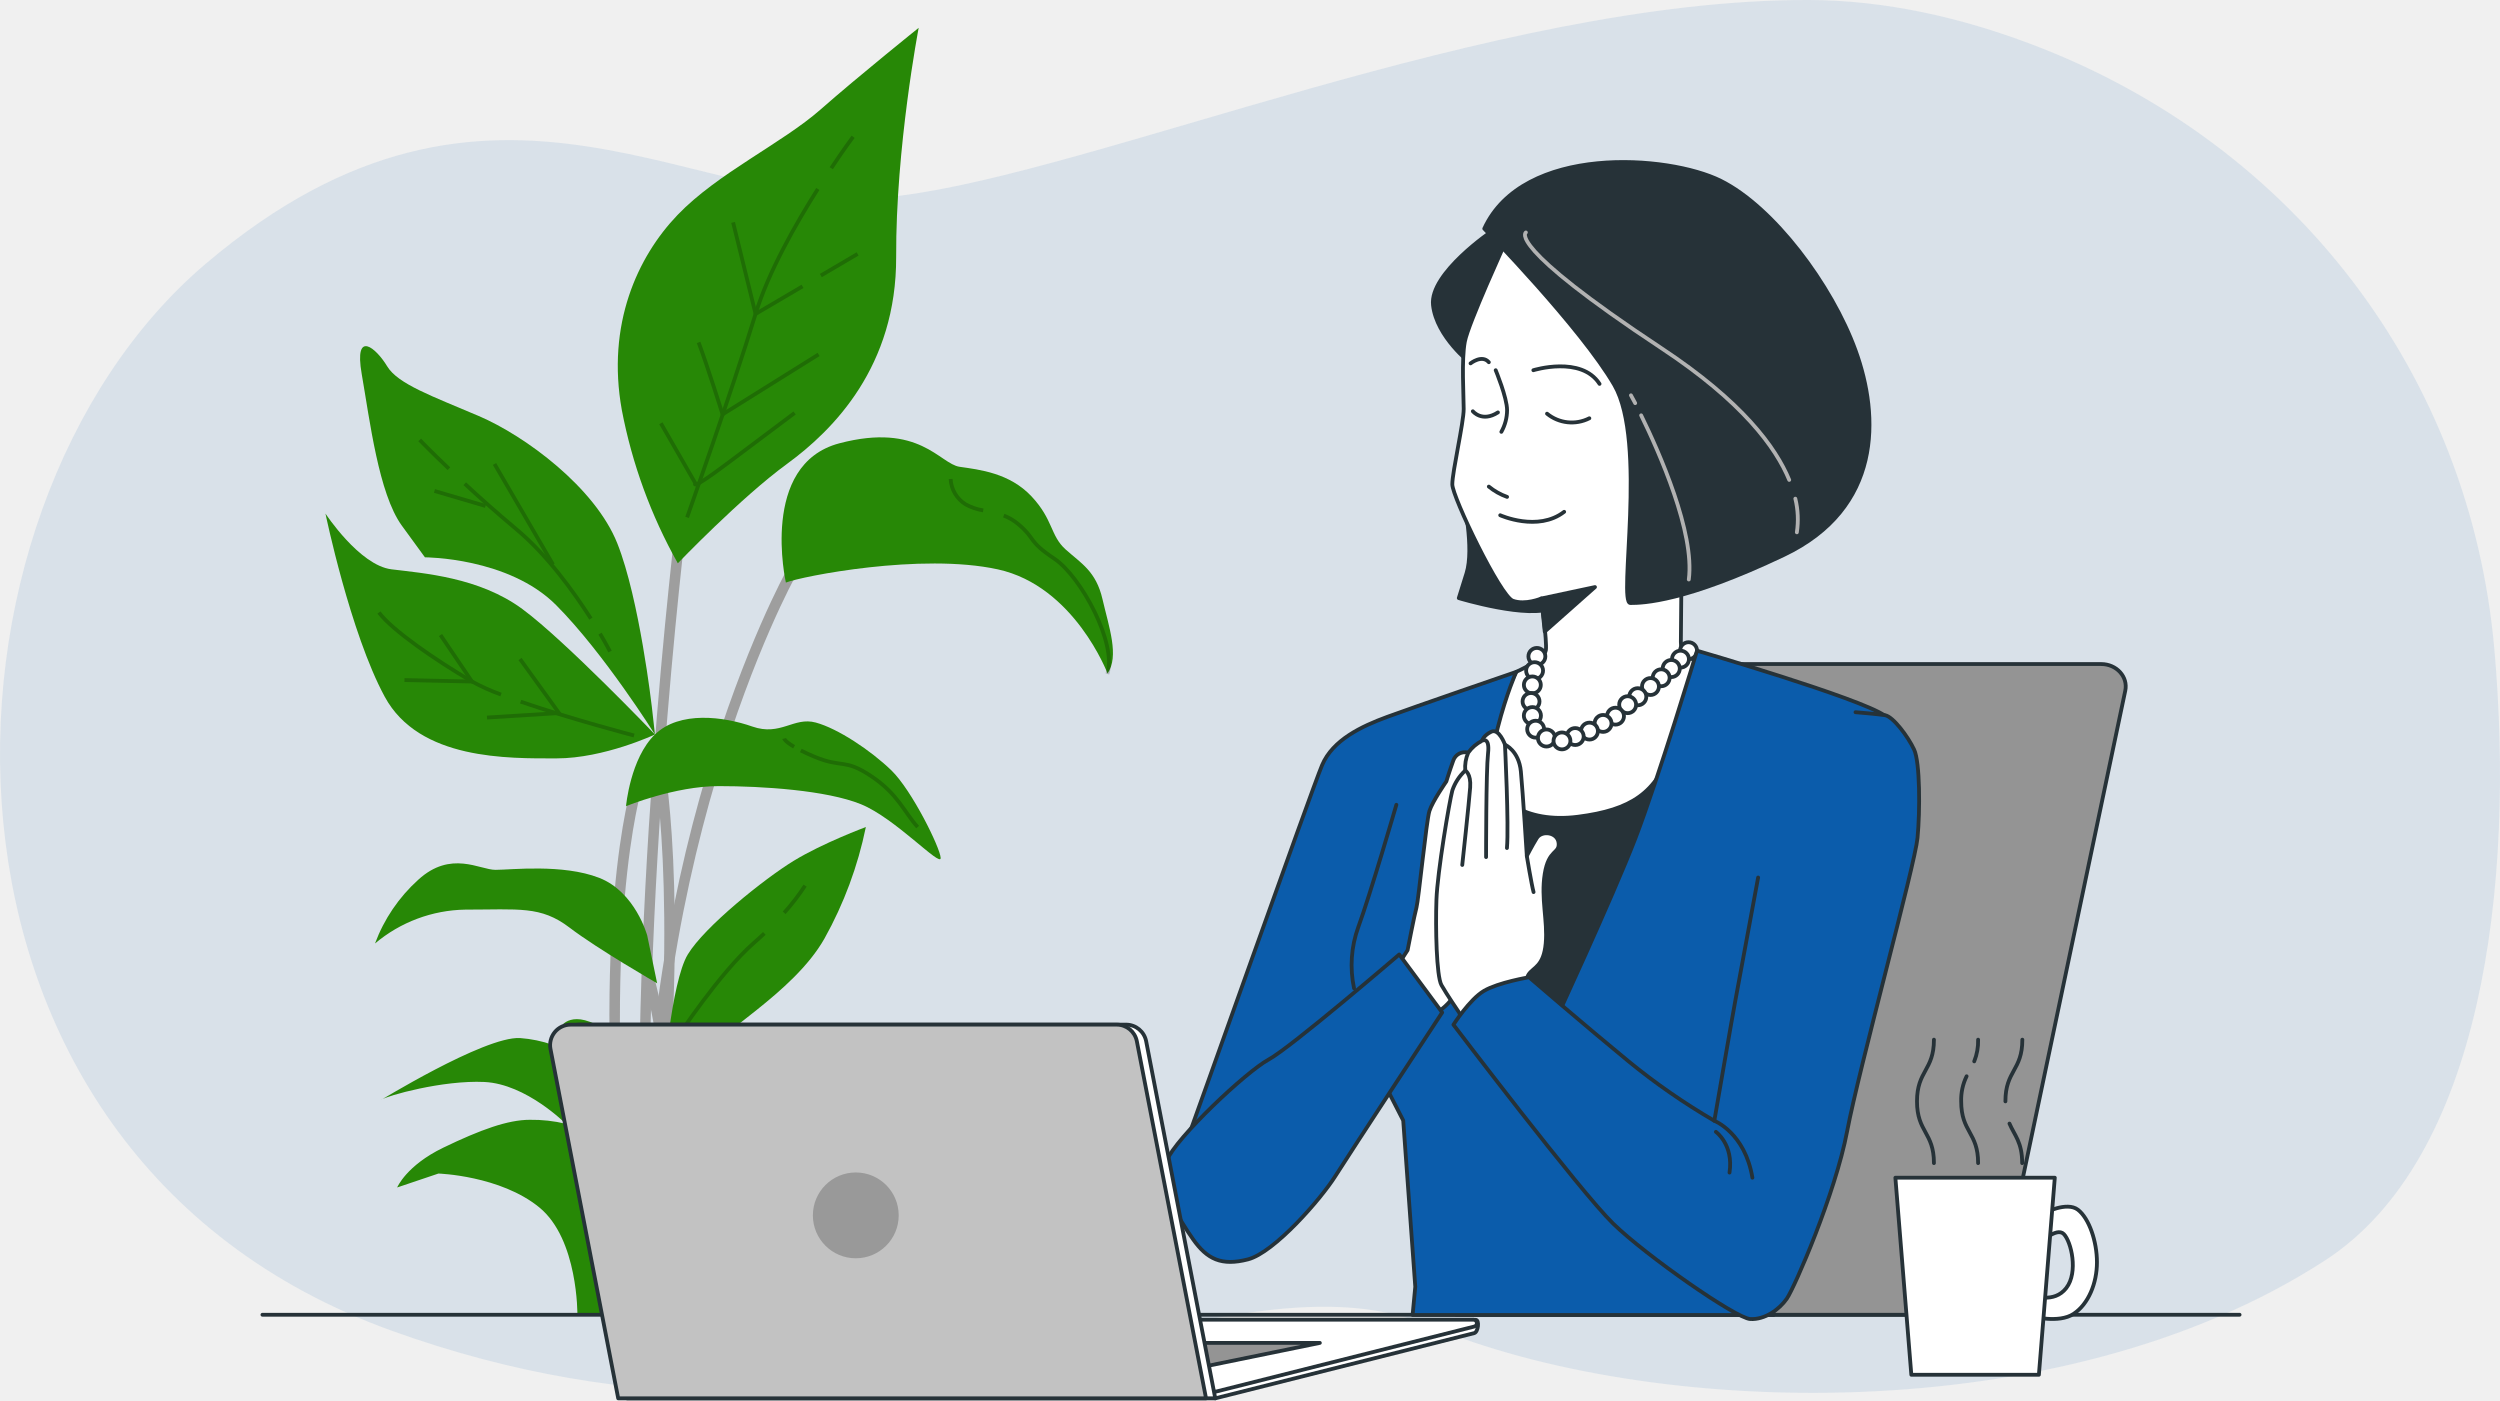
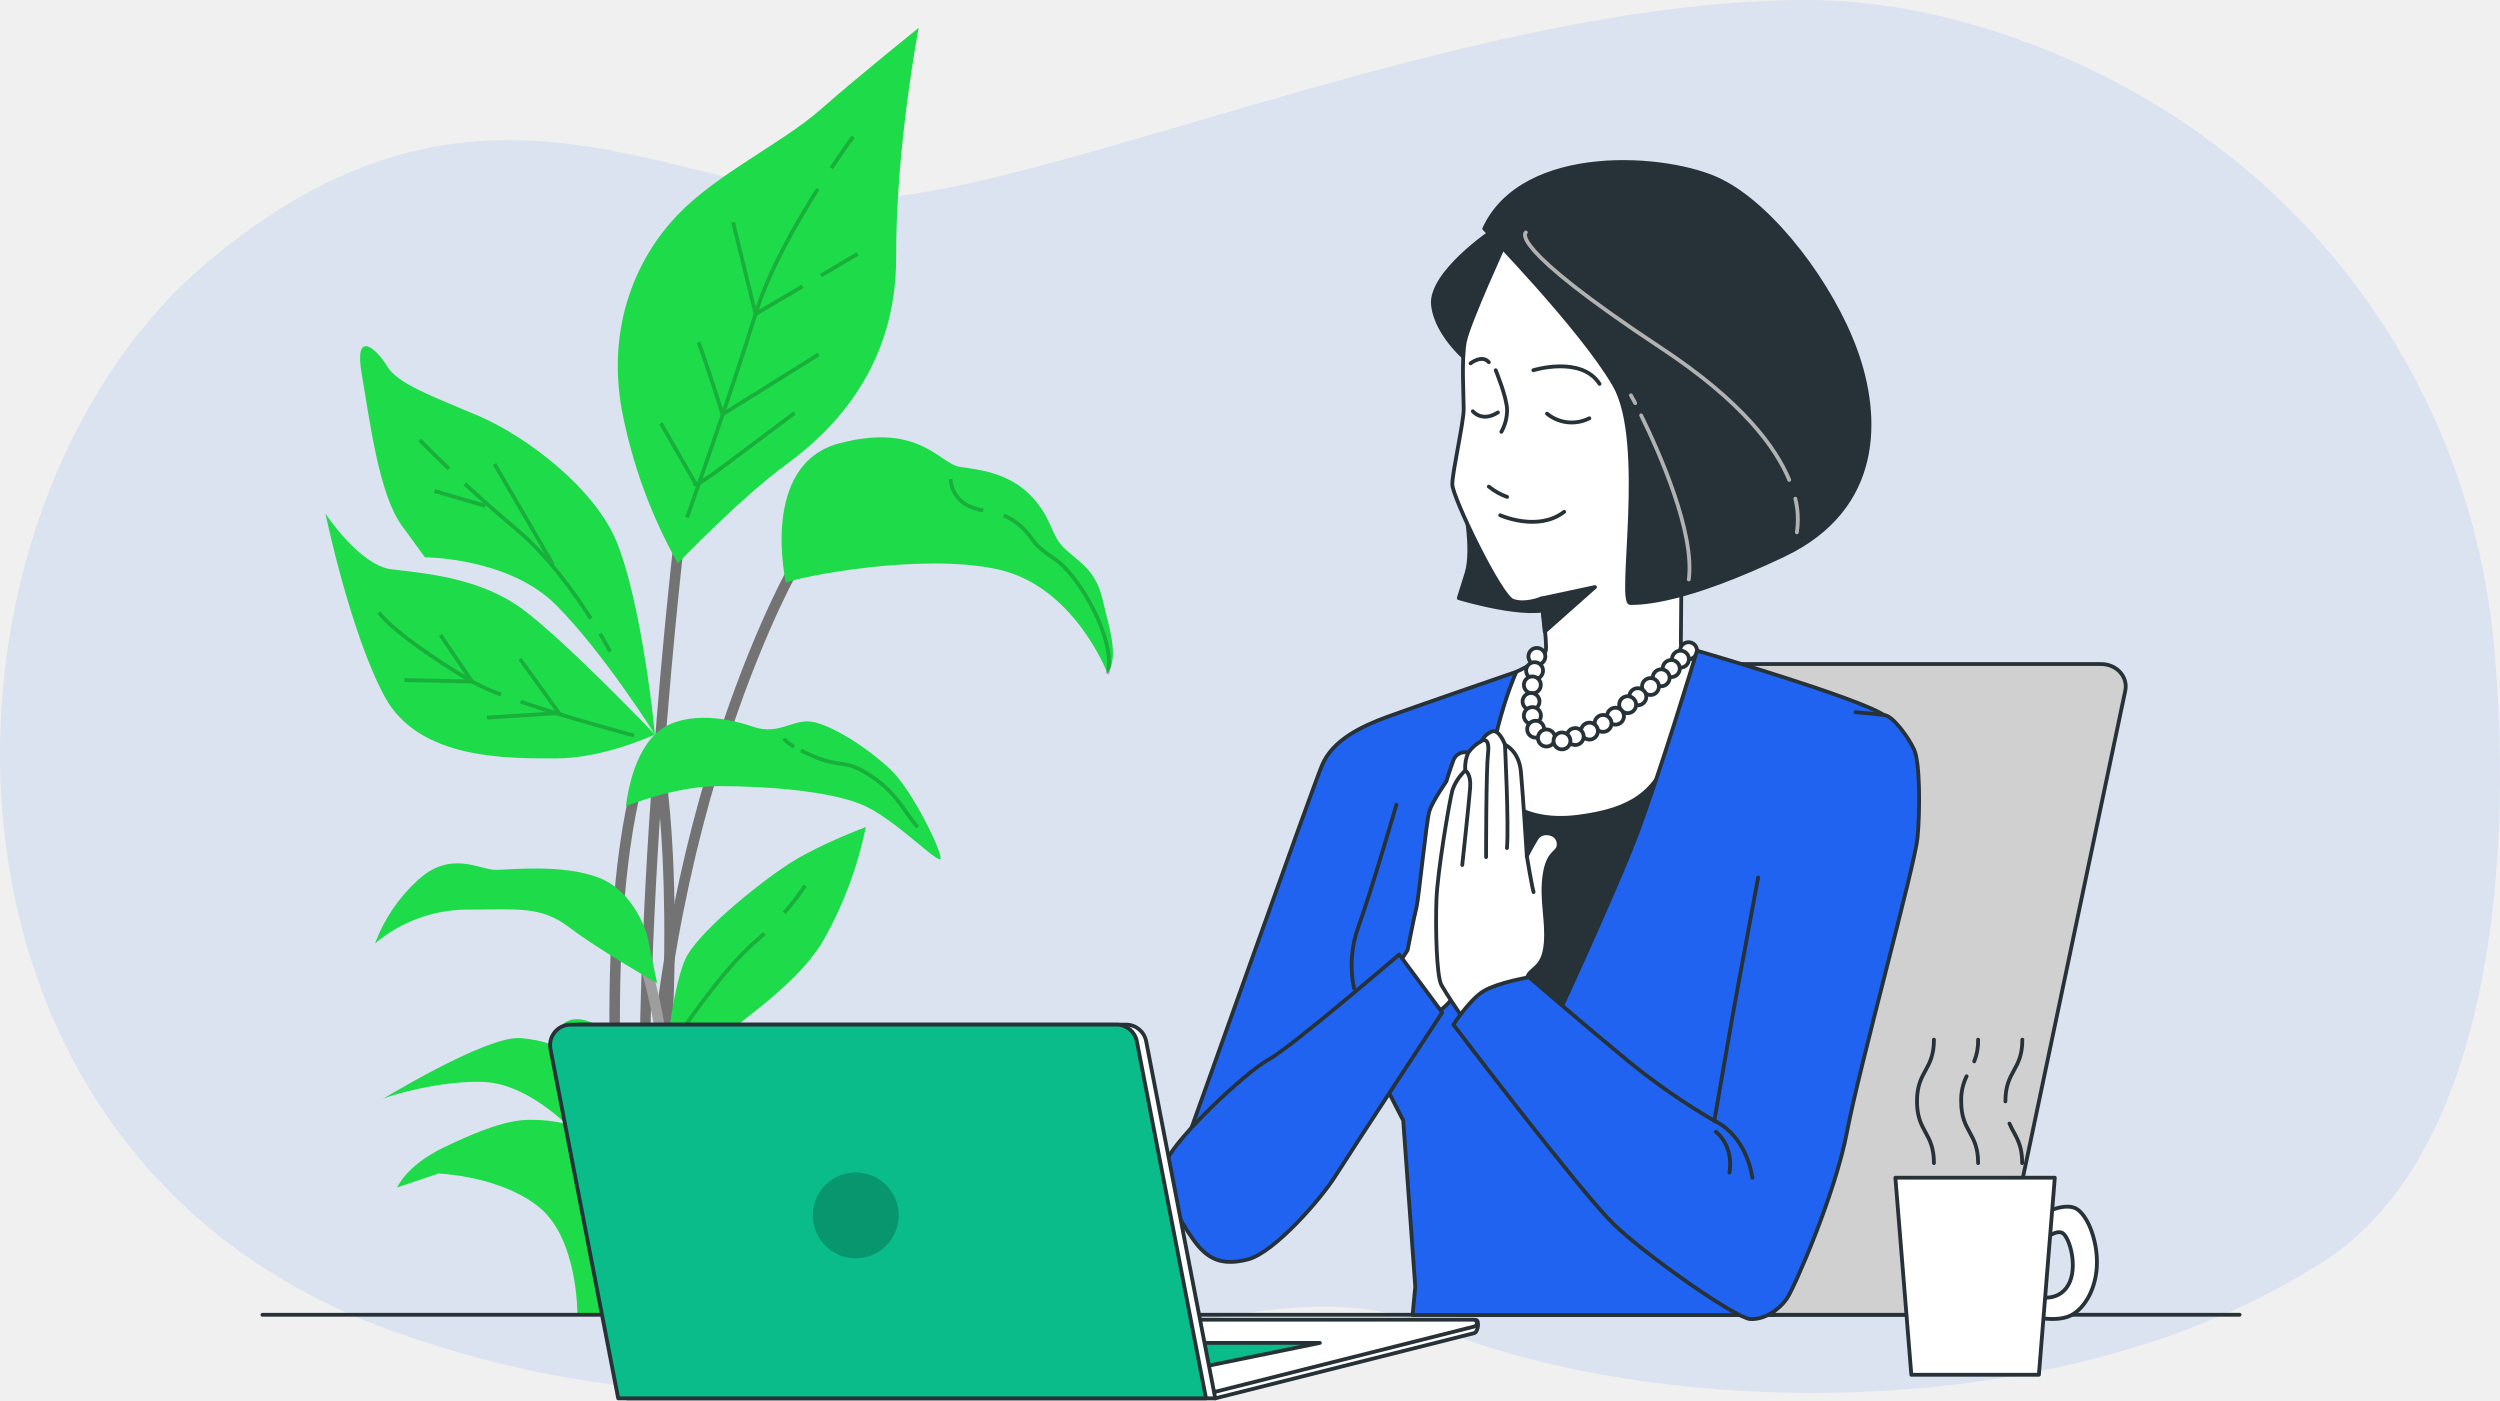
<svg xmlns="http://www.w3.org/2000/svg" width="653.752" height="366.164" viewBox="0 0 653.752 366.164">
  <g id="Group_5281" data-name="Group 5281" transform="translate(-663 -220.82)">
-     <path id="Path_22234" data-name="Path 22234" d="M665.058,220.1C658.737,148.759,613.116,88.067,543.9,61.942c-18.2-6.872-37.927-11.468-58.055-11.523-82.428-.235-186.473,45-238.288,51.246S142.563,54.89,66.592,119.383s-81.371,232.04,48.429,278.951,214.386-25.095,271.655-1.192S551.359,425,620.711,380.076C661.87,353.455,670.548,282.017,665.058,220.1Z" transform="translate(650.211 170.401)" fill="#0b5cab" opacity="0.1" />
+     <path id="Path_22234" data-name="Path 22234" d="M665.058,220.1C658.737,148.759,613.116,88.067,543.9,61.942c-18.2-6.872-37.927-11.468-58.055-11.523-82.428-.235-186.473,45-238.288,51.246S142.563,54.89,66.592,119.383s-81.371,232.04,48.429,278.951,214.386-25.095,271.655-1.192S551.359,425,620.711,380.076C661.87,353.455,670.548,282.017,665.058,220.1Z" transform="translate(650.211 170.401)" fill="#2063f0" opacity="0.1" />
    <g id="Group_5280" data-name="Group 5280" transform="translate(731.629 228.1)">
      <g id="freepik--Plant--inject-3" transform="translate(16.479 0)">
-         <path id="Path_278824" data-name="Path 278824" d="M109.807,447.776C103.167,336,146.019,258.695,146.451,257.92l2.379,1.417c-.432.764-42.885,77.414-36.311,188.384Z" transform="translate(-25.797 -116.162)" fill="#9e9e9e" />
-         <path id="Path_278825" data-name="Path 278825" d="M109.035,440.025c-4.947-83.479,8.6-193.818,8.732-194.924l2.723.443c-.144,1.107-13.657,111.2-8.721,194.438Z" transform="translate(-25.921 -117.53)" fill="#9e9e9e" />
-         <path id="Path_278826" data-name="Path 278826" d="M104.483,430.738c-4.77-44.2-3.885-75.068-2.291-93.174,1.726-19.71,4.549-28.774,4.67-29.184l2.612.919c-.111.365-11.333,37.252-2.269,121.262Z" transform="translate(-26.671 -110.777)" fill="#9e9e9e" />
-         <path id="Path_278827" data-name="Path 278827" d="M113.582,409.659l-2.723-.387c7.326-71.759.409-106.465.332-106.808l2.678-.454C113.948,302.353,120.975,337.414,113.582,409.659Z" transform="translate(-25.61 -111.457)" fill="#9e9e9e" />
+         <path id="Path_278824" data-name="Path 278824" d="M109.807,447.776C103.167,336,146.019,258.695,146.451,257.92l2.379,1.417c-.432.764-42.885,77.414-36.311,188.384Z" transform="translate(-25.797 -116.162)" fill="#737373" />
+         <path id="Path_278825" data-name="Path 278825" d="M109.035,440.025c-4.947-83.479,8.6-193.818,8.732-194.924l2.723.443c-.144,1.107-13.657,111.2-8.721,194.438Z" transform="translate(-25.921 -117.53)" fill="#737373" />
+         <path id="Path_278826" data-name="Path 278826" d="M104.483,430.738c-4.77-44.2-3.885-75.068-2.291-93.174,1.726-19.71,4.549-28.774,4.67-29.184l2.612.919c-.111.365-11.333,37.252-2.269,121.262Z" transform="translate(-26.671 -110.777)" fill="#737373" />
+         <path id="Path_278827" data-name="Path 278827" d="M113.582,409.659l-2.723-.387c7.326-71.759.409-106.465.332-106.808l2.678-.454C113.948,302.353,120.975,337.414,113.582,409.659Z" transform="translate(-25.61 -111.457)" fill="#737373" />
        <path id="Path_278828" data-name="Path 278828" d="M117.272,422.3l-2.734-.266c2.678-46.969-6.939-72.047-7.039-72.29l2.534-.908C110.444,349.869,119.984,374.659,117.272,422.3Z" transform="translate(-25.969 -106.46)" fill="#9e9e9e" />
-         <path id="Path_278829" data-name="Path 278829" d="M118.6,269.851a132.594,132.594,0,0,1-14.642-40.074c-4.039-22.389,4.084-40.085,14.575-51.019s27.347-18.737,37.4-27.579,25.653-21.348,25.653-21.348-6.009,31.231-5.888,59.862-16.379,45.286-28.509,54.14S118.6,269.851,118.6,269.851Z" transform="translate(-26.459 -129.83)" fill="#278806" />
-         <path id="Path_278830" data-name="Path 278830" d="M142.728,264.572s-6.983-30.888,13.989-36.422,26.24,5.39,31.442,6.142,13.081,1.616,18.814,7.747,4.847,10.215,8.909,13.867,7.946,5.677,9.639,12.993,4.427,14.9,1.328,19.445c0,0-8.666-22.842-28.675-27.225S146.822,262.934,142.728,264.572Z" transform="translate(-22.329 -119.505)" fill="#278806" />
-         <path id="Path_278831" data-name="Path 278831" d="M118.3,299.309s-3.221-28.11-9.02-42.686-24.049-28.11-36.234-33.312-21.16-8.356-23.96-13.015-8.732-9.894-6.64,2.081,4.427,31.231,10.458,39.565l6.065,8.322s21.857,0,34.308,12.495,25.842,33.832,25.842,33.832Z" transform="translate(-32.958 -121.804)" fill="#278806" />
-         <path id="Path_278832" data-name="Path 278832" d="M119.987,302.37s-23.374-24.458-34.651-32.792-25.886-9.363-34.253-10.4S33.83,244.6,33.83,244.6s6.474,31.231,15.494,47.887,32.415,16.136,44.91,16.136S119.987,302.37,119.987,302.37Z" transform="translate(-33.83 -117.583)" fill="#278806" />
-         <path id="Path_278833" data-name="Path 278833" d="M104.85,315.968s1.107-12.495,7.559-18.748,18.028-4.681,25.454-2.081,10.824-2.6,16.6-1.04,14.387,7.293,19.766,12.495,12.794,20.3,12.9,22.909-11.875-10.414-20.873-14.055-25.709-4.726-37.163-4.726S104.85,315.968,104.85,315.968Z" transform="translate(-26.252 -112.434)" fill="#278806" />
-         <path id="Path_278834" data-name="Path 278834" d="M116.723,346.13s-3.077-11.41-12.594-15.1-22.986-2.081-27.092-2.081-11.665-5.213-20.2,2.6a42.232,42.232,0,0,0-11.3,16.656,37.551,37.551,0,0,1,23.6-8.854c14.044,0,19.733-1.04,27.258,4.693s22.92,14.575,22.92,14.575Z" transform="translate(-32.58 -108.764)" fill="#278806" />
-         <path id="Path_278835" data-name="Path 278835" d="M120.757,385.825s2.036-26.561,6.419-33.832,20.02-19.788,27.668-24.469,18.9-8.854,18.9-8.854a101.663,101.663,0,0,1-10.813,29.14c-8.256,14.575-28.653,24.989-30.988,30.722a61.232,61.232,0,0,0-3.232,9.883s-.775-6.242,13.192-8.322,26.085,1.56,30.988,6.762,11.377,10.934,12.937,10.934,11.731,6.762,11.731,6.762-7.681,3.121-19.268,0-21.658-7.747-28.94-7.747-21.758,2.6-21.758,2.6,23.053,3.641,26.782,5.722,16.988,8.333,16.988,8.333-16.6,1.04-25.288,5.2-12.594,10.414-13,13.015-.764,6.773-.764,6.773l.31,7.8H98.313s.232-19.777-9.96-28.11-26.384-8.854-26.384-8.854l-10.79,3.641s2.379-5.733,12.074-10.414,16.877-7.282,22.61-7.282a38.016,38.016,0,0,1,9.407,1.04S84.955,385.858,74,385.338s-25.476,3.608-26.993,4.648,26.9-16.656,36.3-16.136a33.2,33.2,0,0,1,16.368,5.733l-5.08-9.374s4.427-5.2,15.317,5.2Z" transform="translate(-32.43 -109.679)" fill="#278806" />
+         <path id="Path_278829" data-name="Path 278829" d="M118.6,269.851a132.594,132.594,0,0,1-14.642-40.074c-4.039-22.389,4.084-40.085,14.575-51.019s27.347-18.737,37.4-27.579,25.653-21.348,25.653-21.348-6.009,31.231-5.888,59.862-16.379,45.286-28.509,54.14S118.6,269.851,118.6,269.851Z" transform="translate(-26.459 -129.83)" fill="#1edb4a" />
+         <path id="Path_278830" data-name="Path 278830" d="M142.728,264.572s-6.983-30.888,13.989-36.422,26.24,5.39,31.442,6.142,13.081,1.616,18.814,7.747,4.847,10.215,8.909,13.867,7.946,5.677,9.639,12.993,4.427,14.9,1.328,19.445c0,0-8.666-22.842-28.675-27.225S146.822,262.934,142.728,264.572Z" transform="translate(-22.329 -119.505)" fill="#1edb4a" />
+         <path id="Path_278831" data-name="Path 278831" d="M118.3,299.309s-3.221-28.11-9.02-42.686-24.049-28.11-36.234-33.312-21.16-8.356-23.96-13.015-8.732-9.894-6.64,2.081,4.427,31.231,10.458,39.565l6.065,8.322s21.857,0,34.308,12.495,25.842,33.832,25.842,33.832Z" transform="translate(-32.958 -121.804)" fill="#1edb4a" />
+         <path id="Path_278832" data-name="Path 278832" d="M119.987,302.37s-23.374-24.458-34.651-32.792-25.886-9.363-34.253-10.4S33.83,244.6,33.83,244.6s6.474,31.231,15.494,47.887,32.415,16.136,44.91,16.136S119.987,302.37,119.987,302.37Z" transform="translate(-33.83 -117.583)" fill="#1edb4a" />
+         <path id="Path_278833" data-name="Path 278833" d="M104.85,315.968s1.107-12.495,7.559-18.748,18.028-4.681,25.454-2.081,10.824-2.6,16.6-1.04,14.387,7.293,19.766,12.495,12.794,20.3,12.9,22.909-11.875-10.414-20.873-14.055-25.709-4.726-37.163-4.726S104.85,315.968,104.85,315.968Z" transform="translate(-26.252 -112.434)" fill="#1edb4a" />
+         <path id="Path_278834" data-name="Path 278834" d="M116.723,346.13s-3.077-11.41-12.594-15.1-22.986-2.081-27.092-2.081-11.665-5.213-20.2,2.6a42.232,42.232,0,0,0-11.3,16.656,37.551,37.551,0,0,1,23.6-8.854c14.044,0,19.733-1.04,27.258,4.693s22.92,14.575,22.92,14.575Z" transform="translate(-32.58 -108.764)" fill="#1edb4a" />
+         <path id="Path_278835" data-name="Path 278835" d="M120.757,385.825s2.036-26.561,6.419-33.832,20.02-19.788,27.668-24.469,18.9-8.854,18.9-8.854a101.663,101.663,0,0,1-10.813,29.14c-8.256,14.575-28.653,24.989-30.988,30.722a61.232,61.232,0,0,0-3.232,9.883s-.775-6.242,13.192-8.322,26.085,1.56,30.988,6.762,11.377,10.934,12.937,10.934,11.731,6.762,11.731,6.762-7.681,3.121-19.268,0-21.658-7.747-28.94-7.747-21.758,2.6-21.758,2.6,23.053,3.641,26.782,5.722,16.988,8.333,16.988,8.333-16.6,1.04-25.288,5.2-12.594,10.414-13,13.015-.764,6.773-.764,6.773l.31,7.8H98.313s.232-19.777-9.96-28.11-26.384-8.854-26.384-8.854l-10.79,3.641s2.379-5.733,12.074-10.414,16.877-7.282,22.61-7.282a38.016,38.016,0,0,1,9.407,1.04S84.955,385.858,74,385.338s-25.476,3.608-26.993,4.648,26.9-16.656,36.3-16.136a33.2,33.2,0,0,1,16.368,5.733l-5.08-9.374s4.427-5.2,15.317,5.2Z" transform="translate(-32.43 -109.679)" fill="#1edb4a" />
        <g id="Group_5279" data-name="Group 5279" transform="translate(13.978 28.487)" opacity="0.2">
          <path id="Path_278836" data-name="Path 278836" d="M153.34,163.793c3.32-5.024,5.722-8.223,5.722-8.223" transform="translate(-35.055 -155.57)" fill="none" stroke="#000" stroke-width="1" />
          <path id="Path_278837" data-name="Path 278837" d="M119.28,253.781s11.632-32.8,17.907-53.2c3.32-10.923,10.436-23.429,16.28-32.681" transform="translate(-38.69 -154.254)" fill="none" stroke="#000" stroke-width="1" />
          <path id="Path_278838" data-name="Path 278838" d="M148.052,220.83s-7.847,5.877-17.707,13.281-8.245,5.1-8.245,5.1l-9.02-15.693" transform="translate(-39.351 -148.606)" fill="none" stroke="#000" stroke-width="1" />
          <path id="Path_278839" data-name="Path 278839" d="M122,204.16c2.357,6.286,6.275,18.814,6.275,18.814l25.1-15.671" transform="translate(-38.399 -150.385)" fill="none" stroke="#000" stroke-width="1" />
          <line id="Line_1731" data-name="Line 1731" y1="5.655" x2="9.617" transform="translate(115.562 30.634)" fill="none" stroke="#000" stroke-width="1" />
          <path id="Path_278840" data-name="Path 278840" d="M130.15,175.8l5.877,23.938,12.273-7.216" transform="translate(-37.53 -153.411)" fill="none" stroke="#000" stroke-width="1" />
          <path id="Path_278841" data-name="Path 278841" d="M194.1,245.08a13.027,13.027,0,0,1,3.774,2.213c4.7,3.929,2.357,4.316,9.418,9.031S223.738,278.6,221.2,286.493" transform="translate(-30.706 -146.019)" fill="none" stroke="#000" stroke-width="1" />
          <path id="Path_278842" data-name="Path 278842" d="M181.55,236.43a8.267,8.267,0,0,0,3.929,6.64,13.945,13.945,0,0,0,4.593,1.572" transform="translate(-32.045 -146.942)" fill="none" stroke="#000" stroke-width="1" />
          <path id="Path_278843" data-name="Path 278843" d="M63.737,234.726c-4.792-4.56-7.647-7.526-7.647-7.526" transform="translate(-45.432 -147.926)" fill="none" stroke="#000" stroke-width="1" />
          <path id="Path_278844" data-name="Path 278844" d="M99.731,272.832c-4.427-6.895-11.322-16.6-19.71-23.573-4.98-4.172-9.507-8.212-13.28-11.709" transform="translate(-44.296 -146.822)" fill="none" stroke="#000" stroke-width="1" />
          <path id="Path_278845" data-name="Path 278845" d="M101.322,277.651s-.919-1.815-2.612-4.681" transform="translate(-40.885 -143.042)" fill="none" stroke="#000" stroke-width="1" />
          <line id="Line_1732" data-name="Line 1732" x1="15.306" y1="26.295" transform="translate(30.224 85.56)" fill="none" stroke="#000" stroke-width="1" />
          <line id="Line_1733" data-name="Line 1733" x1="13.347" y1="3.929" transform="translate(14.531 92.62)" fill="none" stroke="#000" stroke-width="1" />
          <path id="Path_278846" data-name="Path 278846" d="M78.389,289.439a55.06,55.06,0,0,1-7.581-3.409C61.389,280.5,50,272.695,46.46,267.98" transform="translate(-46.46 -143.575)" fill="none" stroke="#000" stroke-width="1" />
          <path id="Path_278847" data-name="Path 278847" d="M109.61,297.9s-16.6-4.36-29.66-8.854" transform="translate(-42.886 -141.327)" fill="none" stroke="#000" stroke-width="1" />
          <path id="Path_278848" data-name="Path 278848" d="M52.5,285.075l17.652.387L61.918,273.3" transform="translate(-45.815 -143.007)" fill="none" stroke="#000" stroke-width="1" />
          <path id="Path_278849" data-name="Path 278849" d="M72,294.276,90.836,293.1l-10.2-14.133" transform="translate(-43.735 -142.402)" fill="none" stroke="#000" stroke-width="1" />
          <path id="Path_278850" data-name="Path 278850" d="M146.15,300.58c.941.476,2.081,1.007,3.475,1.594,7.459,3.132,7.847.387,14.907,5.1s8.632,9.407,12.174,13.336" transform="translate(-35.822 -140.096)" fill="none" stroke="#000" stroke-width="1" />
          <path id="Path_278851" data-name="Path 278851" d="M142.2,297.76s.177.719,2.612,2.158" transform="translate(-36.244 -140.397)" fill="none" stroke="#000" stroke-width="1" />
          <path id="Path_278852" data-name="Path 278852" d="M142.21,339.626a57.338,57.338,0,0,0,5.478-7.116" transform="translate(-36.243 -136.689)" fill="none" stroke="#000" stroke-width="1" />
          <path id="Path_278853" data-name="Path 278853" d="M117,370.936s11.067-16.877,20.042-24.7c.941-.819,1.837-1.638,2.678-2.435" transform="translate(-38.933 -135.484)" fill="none" stroke="#000" stroke-width="1" />
        </g>
      </g>
      <g id="freepik--Table--inject-3" transform="translate(0 336.528)">
        <line id="Line_1734" data-name="Line 1734" x1="517.021" transform="translate(0)" fill="none" stroke="#263238" stroke-linecap="round" stroke-linejoin="round" stroke-width="1" />
      </g>
      <g id="freepik--Character--inject-3" transform="translate(235.828 35.088)">
-         <path id="Path_278854" data-name="Path 278854" d="M469.673,280.16H342.136a6.286,6.286,0,0,0-6.308,4.759L301,450.317H441.663l34.308-163.184C476.745,283.514,473.713,280.16,469.673,280.16Z" transform="translate(-224.669 -148.877)" fill="#949494" stroke="#263238" stroke-linecap="round" stroke-linejoin="round" stroke-width="1" />
+         <path id="Path_278854" data-name="Path 278854" d="M469.673,280.16H342.136a6.286,6.286,0,0,0-6.308,4.759L301,450.317H441.663l34.308-163.184C476.745,283.514,473.713,280.16,469.673,280.16Z" transform="translate(-224.669 -148.877)" fill="#d0d0d0" stroke="#263238" stroke-linecap="round" stroke-linejoin="round" stroke-width="1" />
        <path id="Path_278855" data-name="Path 278855" d="M311.028,177.82s-16.424,11.067-15.494,19.4,9.85,15.228,9.85,15.228,12.24-29.549,13.137-29.881S311.028,177.82,311.028,177.82Z" transform="translate(-225.257 -159.797)" fill="#263238" stroke="#263238" stroke-linecap="round" stroke-linejoin="round" stroke-width="1" />
        <path id="Path_278856" data-name="Path 278856" d="M302.837,241.157s2.833,12.971.808,19.456L301.62,267.1s18.637,5.666,24.724,2.424,6.884-5.268,6.884-5.268S309.721,237.914,302.837,241.157Z" transform="translate(-224.603 -153.068)" fill="#263238" stroke="#263238" stroke-linecap="round" stroke-linejoin="round" stroke-width="1" />
        <path id="Path_278857" data-name="Path 278857" d="M300.449,298.715s32.161-2.213,48.241,0,18.017,2.634,18.017,2.634-14.155,49.2-23.163,68.505-29.582,35.691-29.582,35.691S282.111,350.819,300.449,298.715Z" transform="translate(-225.335 -147.002)" fill="#263238" stroke="#263238" stroke-linecap="round" stroke-linejoin="round" stroke-width="1" />
        <path id="Path_278858" data-name="Path 278858" d="M314.112,180.556s-9.85,21.492-10.746,26.262-.3,14.033-.3,17.619-2.977,16.412-2.977,19.7,12.528,29.25,15.815,30.434,7.459-.587,7.459-.587,1.494,11.067,1.2,13.491-7.747,5.677-7.747,5.677-9.85,19.4-7.747,26.262,9.85,13.435,23.872,11.643,20.6-6.275,24.48-17.907,6.862-23.241,6.862-23.241-4.427.531-4.427-4.549.3-29.25.3-29.25,4.172-41.778-8.666-58.8S318.594,172.533,314.112,180.556Z" transform="translate(-224.767 -159.844)" fill="#fff" stroke="#263238" stroke-linecap="round" stroke-linejoin="round" stroke-width="1" />
        <path id="Path_278859" data-name="Path 278859" d="M307.64,178.96s25.366,25.974,34.02,40.893.9,57.007,4.183,57.007,14.387-.321,40.1-12.561,25.078-36.112,18.814-53.421-21.592-37.628-35.315-44.445S317.789,156.881,307.64,178.96Z" transform="translate(-223.961 -161.535)" fill="#263238" stroke="#263238" stroke-linecap="round" stroke-linejoin="round" stroke-width="1" />
        <path id="Path_278860" data-name="Path 278860" d="M344.71,221.39c4.759,9.728,14.066,30.7,12.462,42.929" transform="translate(-220.005 -155.148)" fill="none" stroke="#b2b2b2" stroke-linecap="round" stroke-linejoin="round" stroke-width="1" />
        <path id="Path_278861" data-name="Path 278861" d="M342.3,216.66s.4.742,1.107,2.047" transform="translate(-220.262 -155.653)" fill="none" stroke="#b2b2b2" stroke-linecap="round" stroke-linejoin="round" stroke-width="1" />
        <path id="Path_278862" data-name="Path 278862" d="M381.14,241.08a22.688,22.688,0,0,1,.4,8.8" transform="translate(-216.118 -153.047)" fill="none" stroke="#b2b2b2" stroke-linecap="round" stroke-linejoin="round" stroke-width="1" />
        <path id="Path_278863" data-name="Path 278863" d="M317.5,178.18s-5.534,3.176,35.415,30.246c21.182,13.978,29.936,25.941,33.445,34.463" transform="translate(-222.935 -159.759)" fill="none" stroke="#b2b2b2" stroke-linecap="round" stroke-linejoin="round" stroke-width="1" />
        <path id="Path_278864" data-name="Path 278864" d="M322.47,221a10.182,10.182,0,0,0,11.067,1.2" transform="translate(-222.378 -155.19)" fill="none" stroke="#263238" stroke-linecap="round" stroke-linejoin="round" stroke-width="1" />
        <path id="Path_278865" data-name="Path 278865" d="M304.94,220.43s2.391,2.988,6.563.3" transform="translate(-224.249 -155.25)" fill="none" stroke="#263238" stroke-linecap="round" stroke-linejoin="round" stroke-width="1" />
        <path id="Path_278866" data-name="Path 278866" d="M310.34,210.73s2.977,7.16,2.977,10.447a11.664,11.664,0,0,1-1.494,5.666" transform="translate(-223.673 -156.285)" fill="none" stroke="#263238" stroke-linecap="round" stroke-linejoin="round" stroke-width="1" />
        <path id="Path_278867" data-name="Path 278867" d="M308.72,238.23a15.959,15.959,0,0,0,4.77,2.689" transform="translate(-223.846 -153.351)" fill="none" stroke="#263238" stroke-linecap="round" stroke-linejoin="round" stroke-width="1" />
        <path id="Path_278868" data-name="Path 278868" d="M311.41,245.086s9.85,4.427,16.722-.9" transform="translate(-223.559 -152.715)" fill="none" stroke="#263238" stroke-linecap="round" stroke-linejoin="round" stroke-width="1" />
        <path id="Path_278869" data-name="Path 278869" d="M319.24,210.827s12.528-3.885,17.309,3.575" transform="translate(-222.723 -156.383)" fill="none" stroke="#263238" stroke-linecap="round" stroke-linejoin="round" stroke-width="1" />
        <path id="Path_278870" data-name="Path 278870" d="M304.4,209.222s2.988-2.391,4.781-.3" transform="translate(-224.307 -156.57)" fill="none" stroke="#263238" stroke-linecap="round" stroke-linejoin="round" stroke-width="1" />
        <path id="Path_278871" data-name="Path 278871" d="M321.12,264.958l14.033-2.988-13.137,11.643Z" transform="translate(-222.522 -150.818)" fill="#263238" stroke="#263238" stroke-linecap="round" stroke-linejoin="round" stroke-width="1" />
        <path id="Path_278872" data-name="Path 278872" d="M322.5,278.563a2.213,2.213,0,1,1-2.213-2.213A2.213,2.213,0,0,1,322.5,278.563Z" transform="translate(-222.848 -149.283)" fill="#fff" stroke="#263238" stroke-linecap="round" stroke-linejoin="round" stroke-width="1" />
        <path id="Path_278873" data-name="Path 278873" d="M321.957,281.933a2.213,2.213,0,1,1-2.213-2.213A2.213,2.213,0,0,1,321.957,281.933Z" transform="translate(-222.906 -148.924)" fill="#fff" stroke="#263238" stroke-linecap="round" stroke-linejoin="round" stroke-width="1" />
        <path id="Path_278874" data-name="Path 278874" d="M321.427,285.3a2.213,2.213,0,1,1-2.213-2.213A2.213,2.213,0,0,1,321.427,285.3Z" transform="translate(-222.962 -148.564)" fill="#fff" stroke="#263238" stroke-linecap="round" stroke-linejoin="round" stroke-width="1" />
        <path id="Path_278875" data-name="Path 278875" d="M358.337,277.213A2.213,2.213,0,1,1,356.123,275,2.213,2.213,0,0,1,358.337,277.213Z" transform="translate(-219.023 -149.427)" fill="#fff" stroke="#263238" stroke-linecap="round" stroke-linejoin="round" stroke-width="1" />
        <path id="Path_278876" data-name="Path 278876" d="M356.427,279.213A2.213,2.213,0,1,1,354.213,277,2.213,2.213,0,0,1,356.427,279.213Z" transform="translate(-219.227 -149.214)" fill="#fff" stroke="#263238" stroke-linecap="round" stroke-linejoin="round" stroke-width="1" />
        <circle id="Ellipse_584" data-name="Ellipse 584" cx="2.236" cy="2.236" r="2.236" transform="translate(130.338 130.221)" fill="#fff" stroke="#263238" stroke-linecap="round" stroke-linejoin="round" stroke-width="1" />
        <path id="Path_278877" data-name="Path 278877" d="M351.867,283.613a2.213,2.213,0,1,1-2.213-2.213A2.213,2.213,0,0,1,351.867,283.613Z" transform="translate(-219.714 -148.744)" fill="#fff" stroke="#263238" stroke-linecap="round" stroke-linejoin="round" stroke-width="1" />
        <path id="Path_278878" data-name="Path 278878" d="M349.337,285.683a2.213,2.213,0,1,1-2.213-2.213A2.213,2.213,0,0,1,349.337,285.683Z" transform="translate(-219.984 -148.523)" fill="#fff" stroke="#263238" stroke-linecap="round" stroke-linejoin="round" stroke-width="1" />
        <circle id="Ellipse_585" data-name="Ellipse 585" cx="2.236" cy="2.236" r="2.236" transform="translate(121.584 137.592)" fill="#fff" stroke="#263238" stroke-linecap="round" stroke-linejoin="round" stroke-width="1" />
        <path id="Path_278879" data-name="Path 278879" d="M343.947,289.973a2.213,2.213,0,1,1-2.213-2.213A2.213,2.213,0,0,1,343.947,289.973Z" transform="translate(-220.559 -148.066)" fill="#fff" stroke="#263238" stroke-linecap="round" stroke-linejoin="round" stroke-width="1" />
        <path id="Path_278880" data-name="Path 278880" d="M341.077,292.683a2.213,2.213,0,1,1-2.213-2.213A2.213,2.213,0,0,1,341.077,292.683Z" transform="translate(-220.865 -147.776)" fill="#fff" stroke="#263238" stroke-linecap="round" stroke-linejoin="round" stroke-width="1" />
        <path id="Path_278881" data-name="Path 278881" d="M338.137,294.4a2.213,2.213,0,1,1-2.213-2.213A2.213,2.213,0,0,1,338.137,294.4Z" transform="translate(-221.179 -147.593)" fill="#fff" stroke="#263238" stroke-linecap="round" stroke-linejoin="round" stroke-width="1" />
        <path id="Path_278882" data-name="Path 278882" d="M334.927,296.213A2.213,2.213,0,1,1,332.713,294,2.213,2.213,0,0,1,334.927,296.213Z" transform="translate(-221.522 -147.4)" fill="#fff" stroke="#263238" stroke-linecap="round" stroke-linejoin="round" stroke-width="1" />
        <path id="Path_278883" data-name="Path 278883" d="M321.117,289.213A2.213,2.213,0,1,1,318.9,287,2.213,2.213,0,0,1,321.117,289.213Z" transform="translate(-222.995 -148.147)" fill="#fff" stroke="#263238" stroke-linecap="round" stroke-linejoin="round" stroke-width="1" />
        <circle id="Ellipse_586" data-name="Ellipse 586" cx="2.236" cy="2.236" r="2.236" transform="translate(94.027 142.539)" fill="#fff" stroke="#263238" stroke-linecap="round" stroke-linejoin="round" stroke-width="1" />
        <path id="Path_278884" data-name="Path 278884" d="M322.207,295.763a2.213,2.213,0,1,1-2.213-2.213A2.213,2.213,0,0,1,322.207,295.763Z" transform="translate(-222.879 -147.448)" fill="#fff" stroke="#263238" stroke-linecap="round" stroke-linejoin="round" stroke-width="1" />
        <circle id="Ellipse_587" data-name="Ellipse 587" cx="2.236" cy="2.236" r="2.236" transform="translate(97.712 148.382)" fill="#fff" stroke="#263238" stroke-linecap="round" stroke-linejoin="round" stroke-width="1" />
        <path id="Path_278885" data-name="Path 278885" d="M331.557,297.5a2.213,2.213,0,1,1-2.213-2.213A2.213,2.213,0,0,1,331.557,297.5Z" transform="translate(-221.881 -147.262)" fill="#fff" stroke="#263238" stroke-linecap="round" stroke-linejoin="round" stroke-width="1" />
        <path id="Path_278886" data-name="Path 278886" d="M328.427,298.533a2.213,2.213,0,1,1-2.213-2.213A2.213,2.213,0,0,1,328.427,298.533Z" transform="translate(-222.215 -147.152)" fill="#fff" stroke="#263238" stroke-linecap="round" stroke-linejoin="round" stroke-width="1" />
-         <path id="Path_278887" data-name="Path 278887" d="M371.011,277s-10.182,33.71-16.147,49.149-21.747,49.459-21.747,49.459-14.73-20.341-17.187-45.253,7.8-47.81,7.8-47.81-27.07,9.307-33.732,11.764-14.243,5.987-17.043,12.65-34.109,95.055-35.514,98.563-4.206,3.862-.343,9.828,22.444,6.308,25.952,3.154,23.761-33.046,23.761-33.046l7.371,14.387,3.154,43.494-.7,7.371h94.391L389.924,425.1s35.1-88.382,37.916-103.466-1.405-23.152-7.747-27.668S371.011,277,371.011,277Z" transform="translate(-231.697 -149.214)" fill="#0b5cab" stroke="#263238" stroke-linecap="round" stroke-linejoin="round" stroke-width="1" />
+         <path id="Path_278887" data-name="Path 278887" d="M371.011,277s-10.182,33.71-16.147,49.149-21.747,49.459-21.747,49.459-14.73-20.341-17.187-45.253,7.8-47.81,7.8-47.81-27.07,9.307-33.732,11.764-14.243,5.987-17.043,12.65-34.109,95.055-35.514,98.563-4.206,3.862-.343,9.828,22.444,6.308,25.952,3.154,23.761-33.046,23.761-33.046l7.371,14.387,3.154,43.494-.7,7.371h94.391L389.924,425.1s35.1-88.382,37.916-103.466-1.405-23.152-7.747-27.668S371.011,277,371.011,277Z" transform="translate(-231.697 -149.214)" fill="#2063f0" stroke="#263238" stroke-linecap="round" stroke-linejoin="round" stroke-width="1" />
        <path id="Path_278888" data-name="Path 278888" d="M305.643,301.111a3.209,3.209,0,0,0-3.9,2.07c-1.029,2.855-1.815,5.456-1.815,5.456s-3.63,5.2-4.427,7.747-2.855,23.374-3.375,25.2S289.8,352.75,289.8,352.75l-2.855,4.427,7.526,12.982s4.161-.255,8.057-6.231,3.9-5.456,4.67-12.982,1.56-48.573,1.56-48.573S307.2,300.591,305.643,301.111Z" transform="translate(-226.17 -146.653)" fill="#fff" stroke="#263238" stroke-linecap="round" stroke-linejoin="round" stroke-width="1" />
        <path id="Path_278889" data-name="Path 278889" d="M319.977,366.827s-.775-5.456.52-7.271,3.9-2.081,4.427-8.046-1.295-11.7-.255-18.183,3.9-5.2,3.63-8.057-4.427-3.375-5.711-1.295-2.6,4.67-2.6,4.67-1.04-16.6-1.56-22.079-4.15-7.005-4.15-7.005-1.56-4.427-3.641-3.375-2.335,2.335-2.335,2.335a9.96,9.96,0,0,0-3.641,3.121,9.562,9.562,0,0,0-.775,4.67,12.66,12.66,0,0,0-3.375,5.19c-.775,2.866-3.9,21.3-4.161,28.575s0,20,1.306,22.333,4.67,7.271,4.67,7.271l2.081,6.242S314.267,367.867,319.977,366.827Z" transform="translate(-225.176 -147.184)" fill="#fff" stroke="#263238" stroke-linecap="round" stroke-linejoin="round" stroke-width="1" />
        <path id="Path_278890" data-name="Path 278890" d="M303.215,305.32s1.56.775,1.295,4.427-2.07,20.264-2.07,20.264" transform="translate(-224.516 -146.192)" fill="#fff" stroke="#263238" stroke-linecap="round" stroke-linejoin="round" stroke-width="1" />
        <path id="Path_278891" data-name="Path 278891" d="M307.13,298.294s2.07-1.217,1.549,3.32-.509,27.1-.509,27.1" transform="translate(-224.015 -146.957)" fill="#fff" stroke="#263238" stroke-linecap="round" stroke-linejoin="round" stroke-width="1" />
        <path id="Path_278892" data-name="Path 278892" d="M312.53,299.22s1.04,21.027.52,27.015" transform="translate(-223.439 -146.843)" fill="#fff" stroke="#263238" stroke-linecap="round" stroke-linejoin="round" stroke-width="1" />
        <path id="Path_278893" data-name="Path 278893" d="M317.69,325.5s1.262,7.636,1.771,9.451" transform="translate(-222.888 -144.039)" fill="#fff" stroke="#263238" stroke-linecap="round" stroke-linejoin="round" stroke-width="1" />
-         <path id="Path_278894" data-name="Path 278894" d="M293.474,348.78,304.7,363.953s-24.148,36.765-27.922,42.763-15.992,20.031-22.876,21.8-10.658,0-14.387-5.323-9.33-14.387-6.884-20.441,20.872-23.363,26.65-26.472S293.474,348.78,293.474,348.78Z" transform="translate(-232.029 -141.554)" fill="#0b5cab" stroke="#263238" stroke-linecap="round" stroke-linejoin="round" stroke-width="1" />
-         <path id="Path_278895" data-name="Path 278895" d="M405.5,291.54s5.534.443,7.681.775,6.1,5.666,7.647,9,1.56,15.992.885,23.1-15.295,60.238-18.4,76.673-13.79,40.948-15.782,43.815-5.777,5.534-9.551,5.323-27.192-16.523-35.857-24.956-41.767-52.015-41.767-52.015,4.228-6.64,8-8.854,11.775-3.553,11.775-3.553S334.78,373.5,346.112,382.8a172.156,172.156,0,0,0,22.466,15.582s4.892-28.31,5.534-31.641,5.921-31.973,5.921-31.973" transform="translate(-224.739 -147.662)" fill="#0b5cab" stroke="#263238" stroke-linecap="round" stroke-linejoin="round" stroke-width="1" />
+         <path id="Path_278894" data-name="Path 278894" d="M293.474,348.78,304.7,363.953s-24.148,36.765-27.922,42.763-15.992,20.031-22.876,21.8-10.658,0-14.387-5.323-9.33-14.387-6.884-20.441,20.872-23.363,26.65-26.472S293.474,348.78,293.474,348.78Z" transform="translate(-232.029 -141.554)" fill="#2063f0" stroke="#263238" stroke-linecap="round" stroke-linejoin="round" stroke-width="1" />
+         <path id="Path_278895" data-name="Path 278895" d="M405.5,291.54s5.534.443,7.681.775,6.1,5.666,7.647,9,1.56,15.992.885,23.1-15.295,60.238-18.4,76.673-13.79,40.948-15.782,43.815-5.777,5.534-9.551,5.323-27.192-16.523-35.857-24.956-41.767-52.015-41.767-52.015,4.228-6.64,8-8.854,11.775-3.553,11.775-3.553S334.78,373.5,346.112,382.8a172.156,172.156,0,0,0,22.466,15.582s4.892-28.31,5.534-31.641,5.921-31.973,5.921-31.973" transform="translate(-224.739 -147.662)" fill="#2063f0" stroke="#263238" stroke-linecap="round" stroke-linejoin="round" stroke-width="1" />
        <path id="Path_278896" data-name="Path 278896" d="M362,388.08s8,3.11,9.96,14.885" transform="translate(-218.16 -137.361)" fill="none" stroke="#263238" stroke-linecap="round" stroke-linejoin="round" stroke-width="1" />
        <path id="Path_278897" data-name="Path 278897" d="M362.37,390.69s4.67,3.32,3.564,10.658" transform="translate(-218.121 -137.082)" fill="none" stroke="#263238" stroke-linecap="round" stroke-linejoin="round" stroke-width="1" />
        <path id="Path_278898" data-name="Path 278898" d="M276.932,361.4a29.106,29.106,0,0,1,1.107-15.992c3.11-8.444,9.96-31.995,9.96-31.995" transform="translate(-227.306 -145.329)" fill="none" stroke="#263238" stroke-linecap="round" stroke-linejoin="round" stroke-width="1" />
      </g>
      <g id="freepik--Device--inject-3" transform="translate(75.226 260.663)">
        <path id="Path_278899" data-name="Path 278899" d="M247.146,455.639l67.708-17.054c1.051-.255,1.45-3.475.376-3.475l-99.88,1.682Z" transform="translate(-73.206 -357.917)" fill="#fff" stroke="#263238" stroke-linecap="round" stroke-linejoin="round" stroke-width="1" />
        <path id="Path_278900" data-name="Path 278900" d="M247.146,453.927l67.708-17.054a.908.908,0,0,0-.221-1.793H215.35Z" transform="translate(-73.206 -357.92)" fill="#fff" stroke="#263238" stroke-linecap="round" stroke-linejoin="round" stroke-width="1" />
-         <path id="Path_278901" data-name="Path 278901" d="M238.286,440.56h34.175l-38.071,7.791Z" transform="translate(-71.175 -357.335)" fill="#949494" stroke="#263238" stroke-linecap="round" stroke-linejoin="round" stroke-width="1" />
+         <path id="Path_278901" data-name="Path 278901" d="M238.286,440.56h34.175l-38.071,7.791Z" transform="translate(-71.175 -357.335)" fill="#09bc8a" stroke="#263238" stroke-linecap="round" stroke-linejoin="round" stroke-width="1" />
        <path id="Path_278902" data-name="Path 278902" d="M260.629,463.082H106.8L89.089,371.746a5.368,5.368,0,0,1,5.268-6.386H237.3a5.356,5.356,0,0,1,5.257,4.349Z" transform="translate(-86.69 -365.36)" fill="#fff" stroke="#263238" stroke-linecap="round" stroke-linejoin="round" stroke-width="1" />
-         <path id="Path_278903" data-name="Path 278903" d="M258.438,463.082H104.717L87.009,371.746a5.367,5.367,0,0,1,5.257-6.386h142.81a5.368,5.368,0,0,1,5.268,4.349Z" transform="translate(-86.912 -365.36)" fill="#c2c2c2" stroke="#263238" stroke-linecap="round" stroke-linejoin="round" stroke-width="1" />
-         <circle id="Ellipse_588" data-name="Ellipse 588" cx="11.222" cy="11.222" r="11.222" transform="translate(68.713 38.657)" fill="#999" />
+         <path id="Path_278903" data-name="Path 278903" d="M258.438,463.082H104.717L87.009,371.746a5.367,5.367,0,0,1,5.257-6.386h142.81a5.368,5.368,0,0,1,5.268,4.349Z" transform="translate(-86.912 -365.36)" fill="#09bc8a" stroke="#263238" stroke-linecap="round" stroke-linejoin="round" stroke-width="1" />
+         <circle id="Ellipse_588" data-name="Ellipse 588" cx="11.222" cy="11.222" r="11.222" transform="translate(68.713 38.657)" fill="#07966e" />
      </g>
      <g id="freepik--Mug--inject-3" transform="translate(427.013 264.592)">
        <path id="Path_278904" data-name="Path 278904" d="M440.228,410.064s5.943-3.132,8.854-.885,4.969,8.278,4.969,13.734-2.213,10.912-6.1,13.491-10.923.642-10.923.642l.321-5.467s5.467,2.213,8.677-1.926,1.284-12.174-.642-14.122-6.419,2.568-6.419,2.568Z" transform="translate(-401.339 -364.7)" fill="#fff" stroke="#263238" stroke-linecap="round" stroke-linejoin="round" stroke-width="1" />
        <path id="Path_278905" data-name="Path 278905" d="M446.47,401.53H404.78l4.172,51.528h33.356Z" transform="translate(-404.78 -365.429)" fill="#fff" stroke="#263238" stroke-linecap="round" stroke-linejoin="round" stroke-width="1" />
        <path id="Path_278906" data-name="Path 278906" d="M414.317,368.91c0,8.068-4.427,8.068-4.427,16.136s4.427,8.079,4.427,16.147" transform="translate(-404.235 -368.91)" fill="none" stroke="#263238" stroke-linecap="round" stroke-linejoin="round" stroke-width="1" />
        <path id="Path_278907" data-name="Path 278907" d="M421.747,377.56a14,14,0,0,0-1.417,6.563c0,8.079,4.427,8.079,4.427,16.147" transform="translate(-403.121 -367.987)" fill="none" stroke="#263238" stroke-linecap="round" stroke-linejoin="round" stroke-width="1" />
        <path id="Path_278908" data-name="Path 278908" d="M424.428,368.91a14.187,14.187,0,0,1-1.018,5.677" transform="translate(-402.792 -368.91)" fill="none" stroke="#263238" stroke-linecap="round" stroke-linejoin="round" stroke-width="1" />
        <path id="Path_278909" data-name="Path 278909" d="M431.74,388.74c1.317,3.1,3.32,4.847,3.32,10.337" transform="translate(-401.903 -366.794)" fill="none" stroke="#263238" stroke-linecap="round" stroke-linejoin="round" stroke-width="1" />
        <path id="Path_278910" data-name="Path 278910" d="M435.207,368.91c0,8.068-4.427,8.068-4.427,16.136" transform="translate(-402.006 -368.91)" fill="none" stroke="#263238" stroke-linecap="round" stroke-linejoin="round" stroke-width="1" />
      </g>
    </g>
  </g>
</svg>
